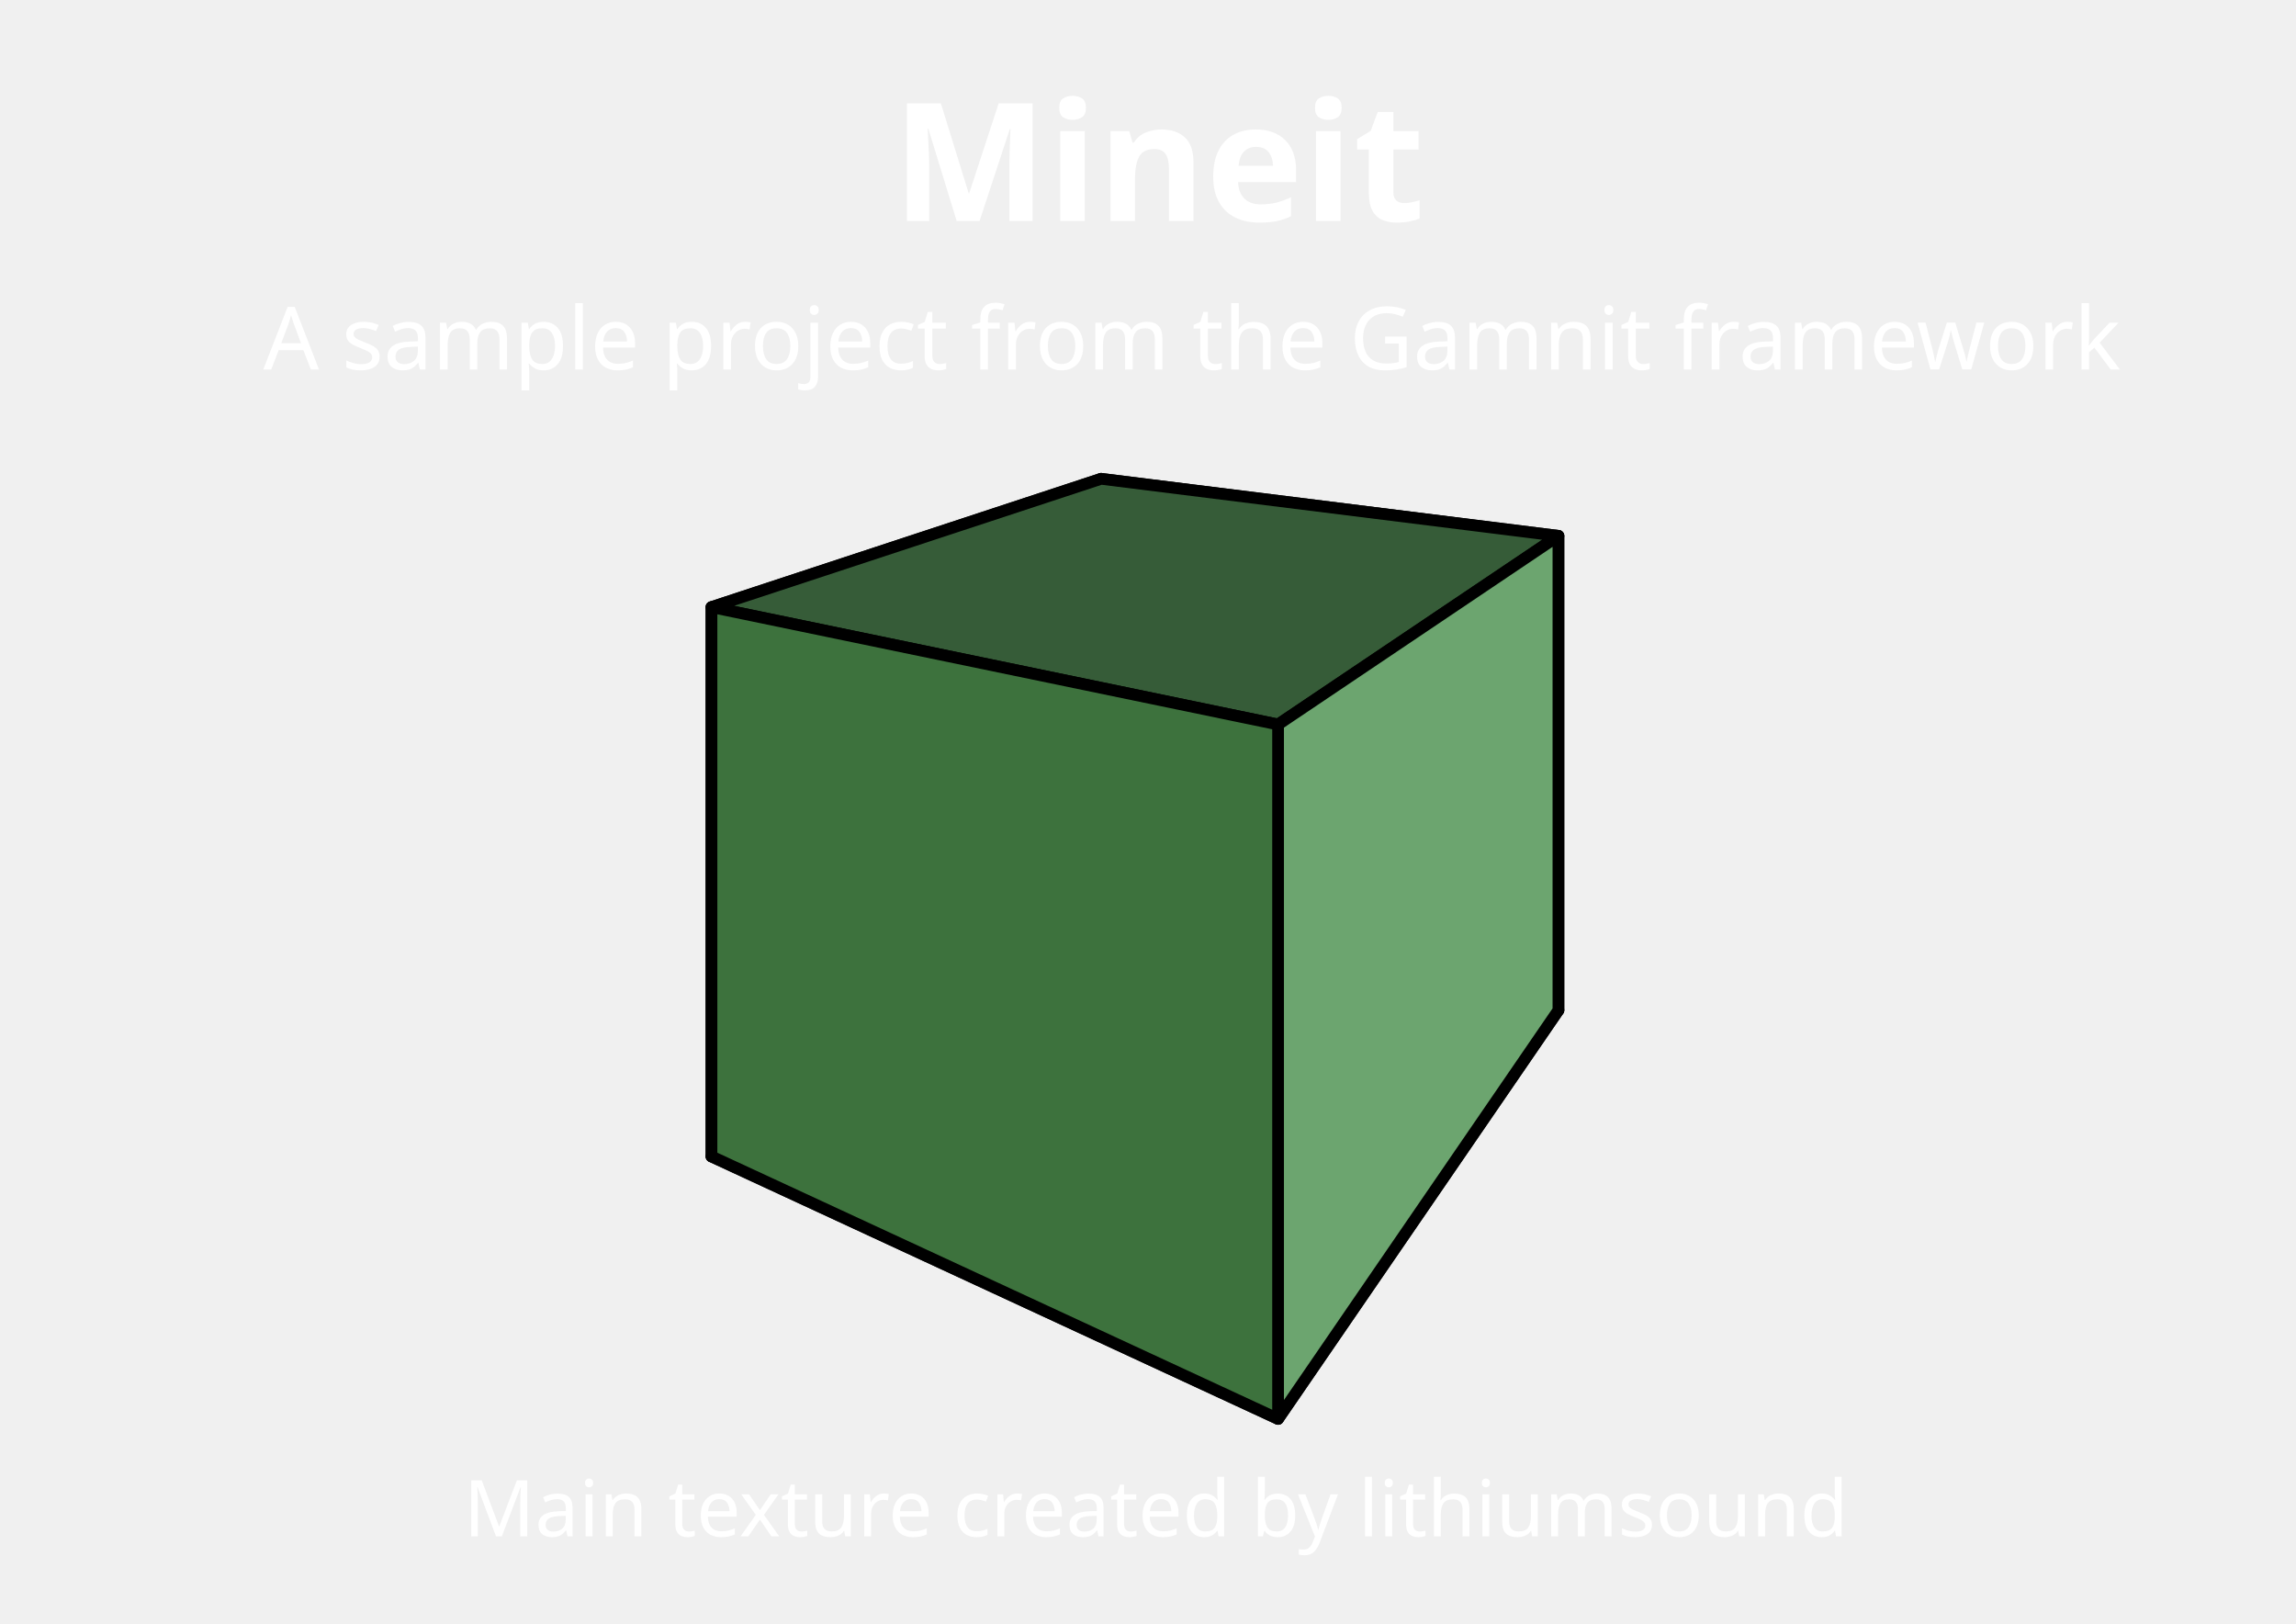
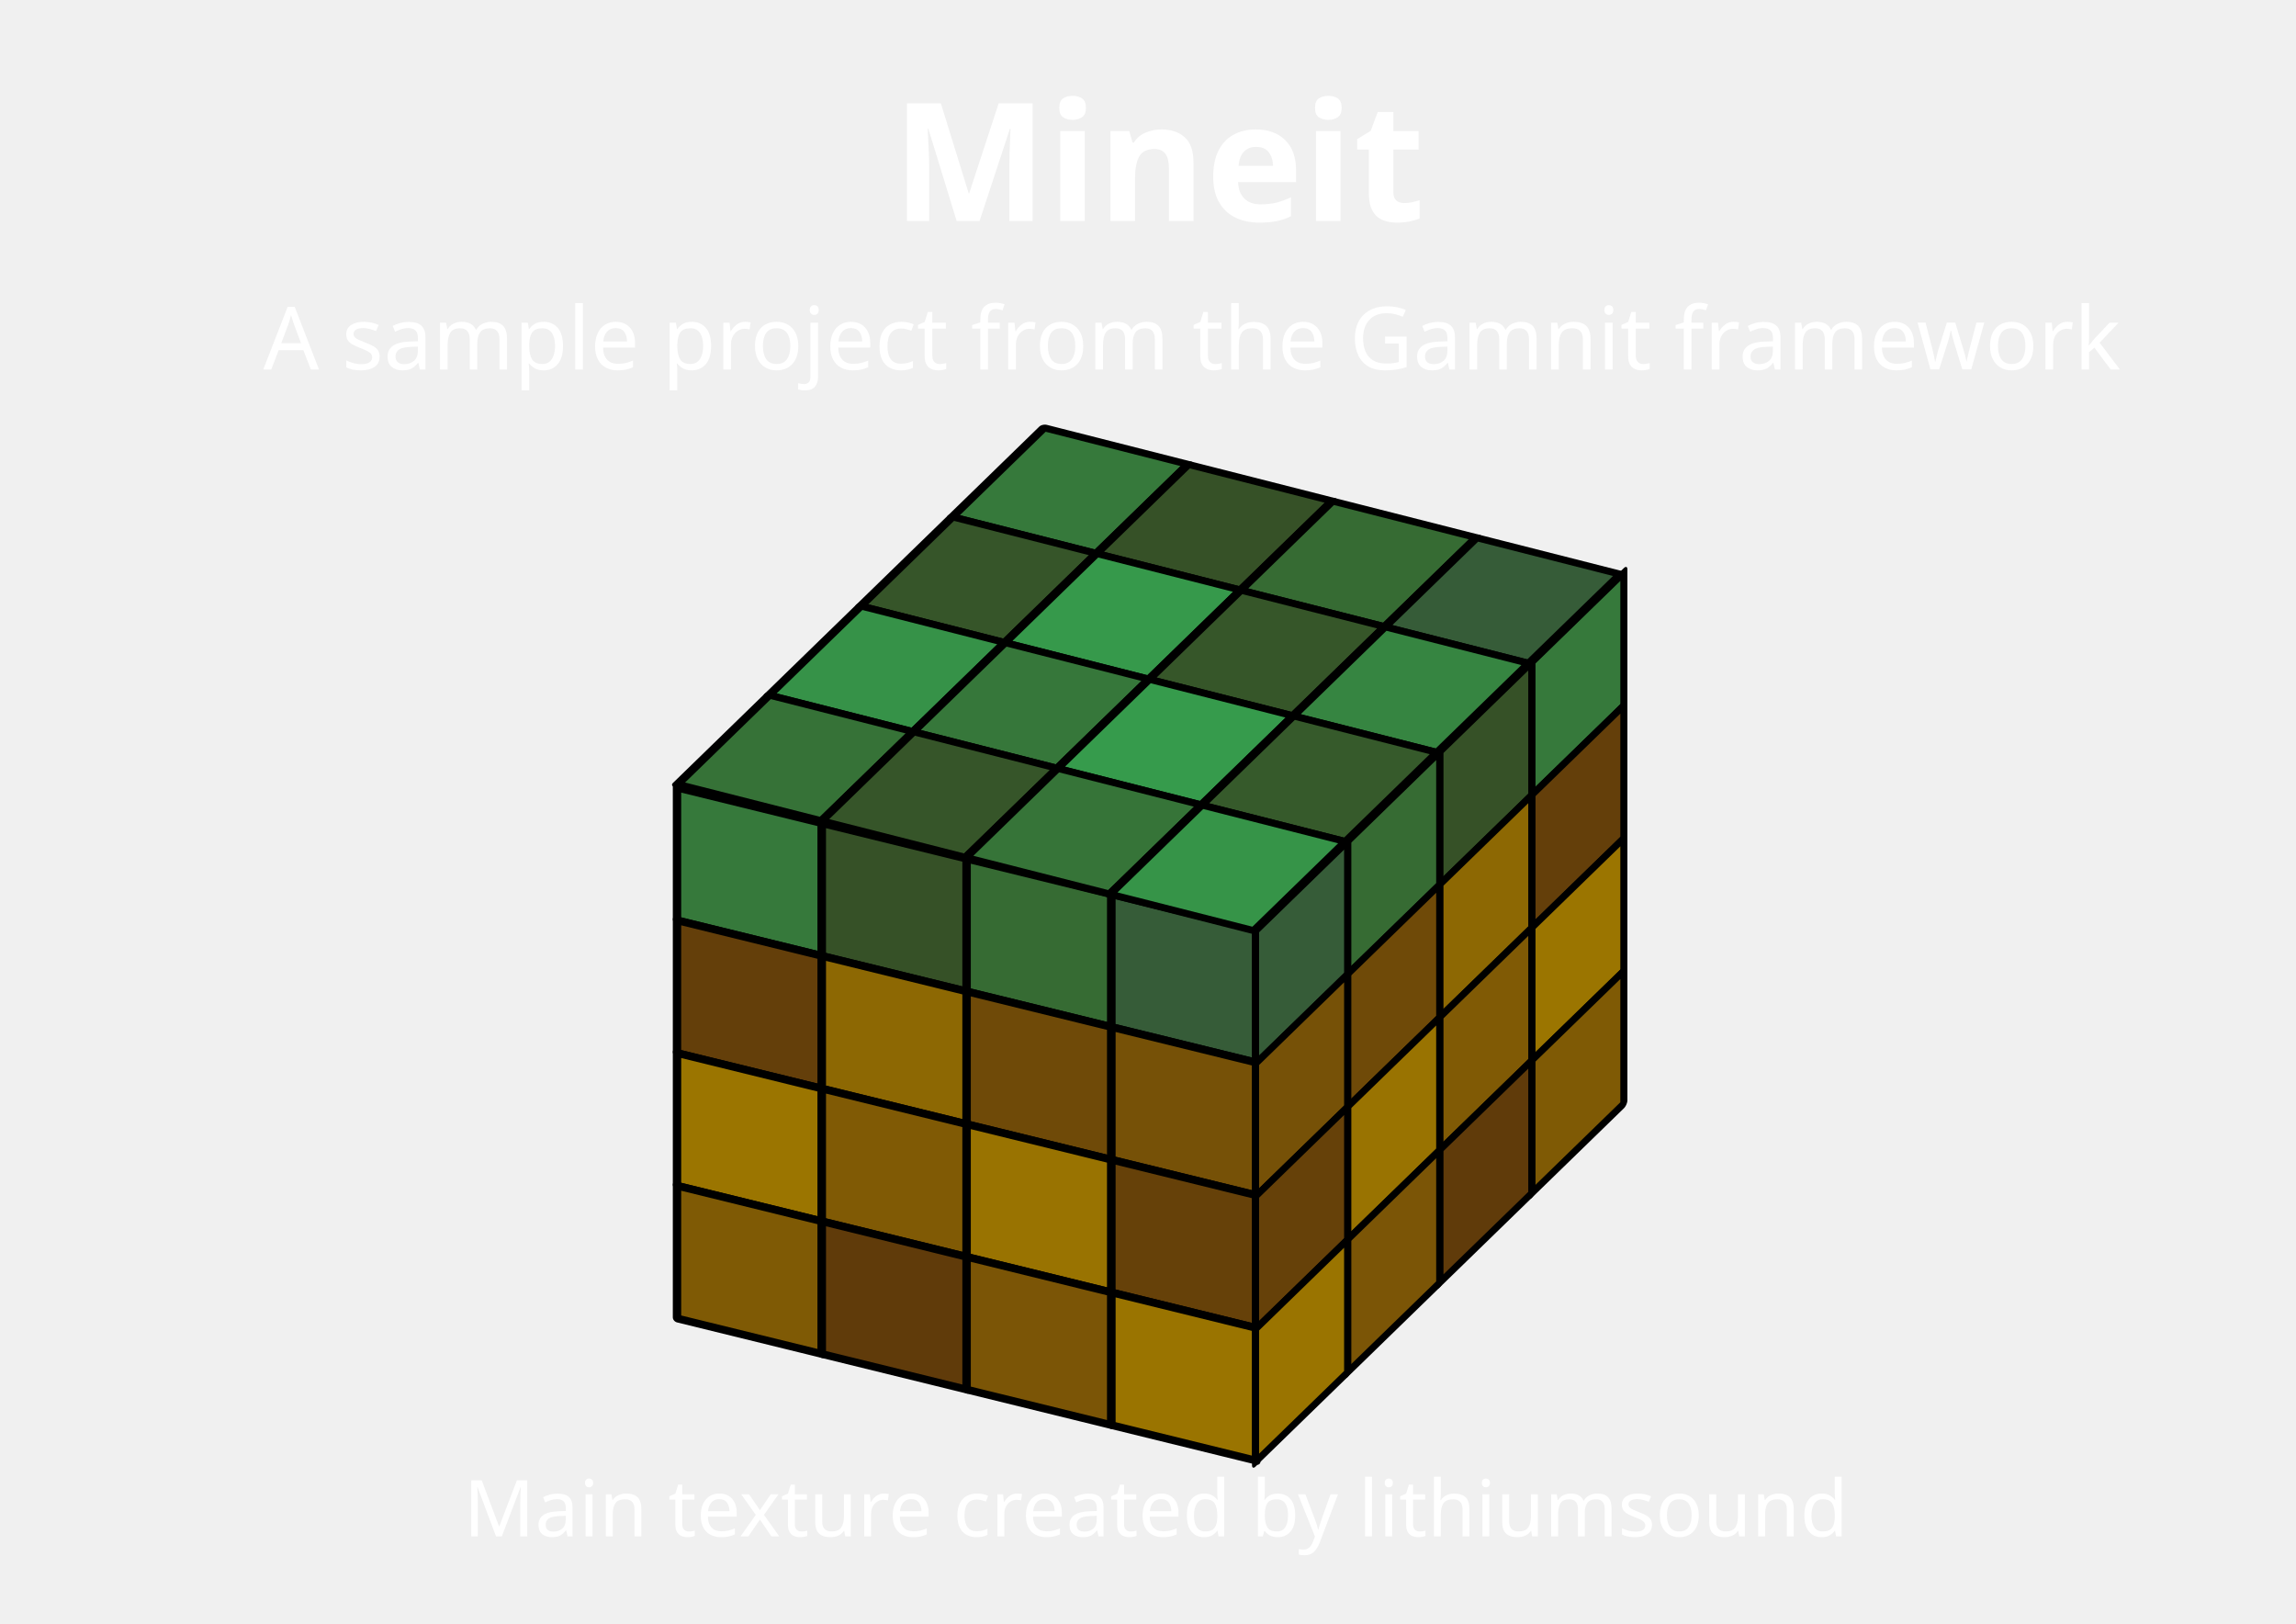
<svg xmlns="http://www.w3.org/2000/svg" width="1052.362" height="744.094" id="svg2" version="1.1">
  <defs id="defs4">
    </defs>
  <g id="layer1" transform="translate(0,-308.2677)">
-     <g style="fill:#000000;fill-opacity:1;stroke:#000000;stroke-width:5;stroke-linejoin:round;stroke-miterlimit:4;stroke-opacity:1;stroke-dasharray:none" id="g3017">
-       <path id="path3027" style="fill:#afafde;fill-rule:evenodd;stroke:#000000;stroke-width:5.367;stroke-linejoin:round;stroke-miterlimit:4;stroke-opacity:1;stroke-dasharray:none" d="M 326.11,838.235 585.801,958.506 714.296,771.221 504.686,711.855 z" />
-       <path id="path3019" style="fill:#353564;fill-rule:evenodd;stroke:#000000;stroke-width:5.367;stroke-linejoin:round;stroke-miterlimit:4;stroke-opacity:1;stroke-dasharray:none" d="m 326.11,586.487 0,251.748 178.576,-126.38 0,-184.165 z" />
-       <path id="path3029" style="fill:#e9e9ff;fill-rule:evenodd;stroke:#000000;stroke-width:5.367;stroke-linejoin:round;stroke-miterlimit:4;stroke-opacity:1;stroke-dasharray:none" d="m 504.686,527.689 209.609,26.15 0,217.381 -209.609,-59.366 z" />
-       <path id="path3021" style="fill:#365c38;fill-opacity:1;fill-rule:evenodd;stroke:#000000;stroke-width:5.367;stroke-linejoin:round;stroke-miterlimit:4;stroke-opacity:1;stroke-dasharray:none" d="M 326.11,586.487 585.801,640.29 714.296,553.839 504.686,527.689 z" />
-       <path id="path3025" style="fill:#6ca56f;fill-opacity:1;fill-rule:evenodd;stroke:#000000;stroke-width:5.367;stroke-linejoin:round;stroke-miterlimit:4;stroke-opacity:1;stroke-dasharray:none" d="m 585.801,640.29 0,318.215 128.495,-187.285 0,-217.381 z" />
-       <path id="path3023" style="fill:#3d723d;fill-opacity:1;fill-rule:evenodd;stroke:#000000;stroke-width:5.367;stroke-linejoin:round;stroke-miterlimit:4;stroke-opacity:1;stroke-dasharray:none" d="m 326.11,586.487 259.69,53.804 0,318.215 -259.69,-120.271 z" />
-     </g>
    <text xml:space="preserve" style="font-size:75.476px;font-style:normal;font-weight:normal;line-height:125%;letter-spacing:0px;word-spacing:0px;fill:#ffffff;fill-opacity:1;stroke:none;font-family:Sans" x="408.902" y="409.544" id="text3006">
      <tspan id="tspan3008" x="408.902" y="409.544" style="font-style:normal;font-variant:normal;font-weight:bold;font-stretch:normal;fill:#ffffff;font-family:Droid Sans;-inkscape-font-specification:Droid Sans Bold">Mineit</tspan>
    </text>
    <text id="text3010" y="477.586" x="120.678" style="font-size:40px;font-style:normal;font-weight:normal;line-height:125%;letter-spacing:0px;word-spacing:0px;fill:#ffffff;fill-opacity:1;stroke:none;font-family:Sans" xml:space="preserve">
      <tspan style="font-style:normal;font-variant:normal;font-weight:normal;font-stretch:normal;fill:#ffffff;font-family:Droid Sans;-inkscape-font-specification:Droid Sans" y="477.586" x="120.678" id="tspan3014">A sample project from the Gamnit framework</tspan>
    </text>
    <text id="text3016" y="1012.347" x="212.524" style="font-size:35.981px;font-style:normal;font-weight:normal;line-height:125%;letter-spacing:0px;word-spacing:0px;fill:#ffffff;fill-opacity:1;stroke:none;font-family:Sans" xml:space="preserve">
      <tspan style="font-style:normal;font-variant:normal;font-weight:normal;font-stretch:normal;fill:#ffffff;font-family:Droid Sans;-inkscape-font-specification:Droid Sans" y="1012.347" x="212.524" id="tspan3018">Main texture created by lithiumsound</tspan>
    </text>
+     <g transform="matrix(1.037004,0,0,0.950237,261.8623,-17.475)" id="g3845" style="stroke-width:3.774;stroke-miterlimit:4;stroke-dasharray:none">
+       <rect style="fill:#36793b;fill-opacity:1;stroke:#000000;stroke-width:3.84;stroke-linecap:round;stroke-linejoin:round;stroke-miterlimit:4;stroke-opacity:1;stroke-dasharray:none" id="rect4000" width="66.258" height="64" x="48.362" y="710.119" transform="matrix(0.9659258,0.258819,0,1,0,0)" />
+       <rect style="fill:#643f0a;fill-opacity:1;stroke:#000000;stroke-width:3.84;stroke-linecap:round;stroke-linejoin:round;stroke-miterlimit:4;stroke-opacity:1;stroke-dasharray:none" id="rect4002" width="66.258" height="64" x="48.362" y="774.119" transform="matrix(0.9659258,0.258819,0,1,0,0)" />
+       <rect style="fill:#9b7500;fill-opacity:1;stroke:#000000;stroke-width:3.84;stroke-linecap:round;stroke-linejoin:round;stroke-miterlimit:4;stroke-opacity:1;stroke-dasharray:none" id="rect4004" width="66.258" height="64" x="48.362" y="838.119" transform="matrix(0.9659258,0.258819,0,1,0,0)" />
+       <rect style="fill:#7f5a05;fill-opacity:1;stroke:#000000;stroke-width:3.84;stroke-linecap:round;stroke-linejoin:round;stroke-miterlimit:4;stroke-opacity:1;stroke-dasharray:none" id="rect4006" width="66.258" height="64" x="48.362" y="902.119" transform="matrix(0.9659258,0.258819,0,1,0,0)" />
+       <rect style="fill:#365127;fill-opacity:1;stroke:#000000;stroke-width:3.84;stroke-linecap:round;stroke-linejoin:round;stroke-miterlimit:4;stroke-opacity:1;stroke-dasharray:none" id="rect4008" width="66.258" height="64" x="114.62" y="710.119" transform="matrix(0.9659258,0.258819,0,1,0,0)" />
+       <rect style="fill:#8d6803;fill-opacity:1;stroke:#000000;stroke-width:3.84;stroke-linecap:round;stroke-linejoin:round;stroke-miterlimit:4;stroke-opacity:1;stroke-dasharray:none" id="rect4010" width="66.258" height="64" x="114.62" y="774.119" transform="matrix(0.9659258,0.258819,0,1,0,0)" />
+       <rect style="fill:#805a05;fill-opacity:1;stroke:#000000;stroke-width:3.84;stroke-linecap:round;stroke-linejoin:round;stroke-miterlimit:4;stroke-opacity:1;stroke-dasharray:none" id="rect4012" width="66.258" height="64" x="114.62" y="838.119" transform="matrix(0.9659258,0.258819,0,1,0,0)" />
+       <rect style="fill:#603b0a;fill-opacity:1;stroke:#000000;stroke-width:3.84;stroke-linecap:round;stroke-linejoin:round;stroke-miterlimit:4;stroke-opacity:1;stroke-dasharray:none" id="rect4014" width="66.258" height="64" x="114.62" y="902.119" transform="matrix(0.9659258,0.258819,0,1,0,0)" />
+       <rect style="fill:#366b33;fill-opacity:1;stroke:#000000;stroke-width:3.84;stroke-linecap:round;stroke-linejoin:round;stroke-miterlimit:4;stroke-opacity:1;stroke-dasharray:none" id="rect4016" width="66.258" height="64" x="180.878" y="710.119" transform="matrix(0.9659258,0.258819,0,1,0,0)" />
+       <rect style="fill:#6f4a08;fill-opacity:1;stroke:#000000;stroke-width:3.84;stroke-linecap:round;stroke-linejoin:round;stroke-miterlimit:4;stroke-opacity:1;stroke-dasharray:none" id="rect4018" width="66.258" height="64" x="180.878" y="774.119" transform="matrix(0.9659258,0.258819,0,1,0,0)" />
+       <rect style="fill:#997301;fill-opacity:1;stroke:#000000;stroke-width:3.84;stroke-linecap:round;stroke-linejoin:round;stroke-miterlimit:4;stroke-opacity:1;stroke-dasharray:none" id="rect4020" width="66.258" height="64" x="180.878" y="838.119" transform="matrix(0.9659258,0.258819,0,1,0,0)" />
+       <rect style="fill:#7b5506;fill-opacity:1;stroke:#000000;stroke-width:3.84;stroke-linecap:round;stroke-linejoin:round;stroke-miterlimit:4;stroke-opacity:1;stroke-dasharray:none" id="rect4022" width="66.258" height="64" x="180.878" y="902.119" transform="matrix(0.9659258,0.258819,0,1,0,0)" />
+       <rect style="fill:#365c38;fill-opacity:1;stroke:#000000;stroke-width:3.84;stroke-linecap:round;stroke-linejoin:round;stroke-miterlimit:4;stroke-opacity:1;stroke-dasharray:none" id="rect4024" width="66.258" height="64" x="247.135" y="710.119" transform="matrix(0.9659258,0.258819,0,1,0,0)" />
+       <rect style="fill:#765107;fill-opacity:1;stroke:#000000;stroke-width:3.84;stroke-linecap:round;stroke-linejoin:round;stroke-miterlimit:4;stroke-opacity:1;stroke-dasharray:none" id="rect4026" width="66.258" height="64" x="247.135" y="774.119" transform="matrix(0.9659258,0.258819,0,1,0,0)" />
+       <rect style="fill:#664109;fill-opacity:1;stroke:#000000;stroke-width:3.84;stroke-linecap:round;stroke-linejoin:round;stroke-miterlimit:4;stroke-opacity:1;stroke-dasharray:none" id="rect4028" width="66.258" height="64" x="247.135" y="838.119" transform="matrix(0.9659258,0.258819,0,1,0,0)" />
+       <rect style="fill:#9a7400;fill-opacity:1;stroke:#000000;stroke-width:3.84;stroke-linecap:round;stroke-linejoin:round;stroke-miterlimit:4;stroke-opacity:1;stroke-dasharray:none" id="rect4030" width="66.258" height="64" x="247.135" y="902.119" transform="matrix(0.9659258,0.258819,0,1,0,0)" />
+     </g>
+     <g transform="matrix(1.037004,0,0,0.950237,261.8623,-17.475)" id="g3863" style="stroke-width:3.774;stroke-miterlimit:4;stroke-dasharray:none">
+       <rect transform="matrix(-0.6857526,0.7278347,0,1,0,0)" y="1112.792" x="-678.403" height="64" width="59.346" id="rect4032" style="fill:#36793b;fill-opacity:1;stroke:#000000;stroke-width:4.558;stroke-linecap:round;stroke-linejoin:round;stroke-miterlimit:4;stroke-opacity:1;stroke-dasharray:none" />
+       <rect transform="matrix(-0.6857526,0.7278347,0,1,0,0)" y="1176.792" x="-678.403" height="64" width="59.346" id="rect4034" style="fill:#643f0a;fill-opacity:1;stroke:#000000;stroke-width:4.558;stroke-linecap:round;stroke-linejoin:round;stroke-miterlimit:4;stroke-opacity:1;stroke-dasharray:none" />
+       <rect transform="matrix(-0.6857526,0.7278347,0,1,0,0)" y="1240.792" x="-678.403" height="64" width="59.346" id="rect4036" style="fill:#9b7500;fill-opacity:1;stroke:#000000;stroke-width:4.558;stroke-linecap:round;stroke-linejoin:round;stroke-miterlimit:4;stroke-opacity:1;stroke-dasharray:none" />
+       <rect transform="matrix(-0.6857526,0.7278347,0,1,0,0)" y="1304.792" x="-678.403" height="64" width="59.346" id="rect4038" style="fill:#7f5a05;fill-opacity:1;stroke:#000000;stroke-width:4.558;stroke-linecap:round;stroke-linejoin:round;stroke-miterlimit:4;stroke-opacity:1;stroke-dasharray:none" />
+       <rect transform="matrix(-0.6857526,0.7278347,0,1,0,0)" y="1112.792" x="-619.057" height="64" width="59.346" id="rect4040" style="fill:#365127;fill-opacity:1;stroke:#000000;stroke-width:4.558;stroke-linecap:round;stroke-linejoin:round;stroke-miterlimit:4;stroke-opacity:1;stroke-dasharray:none" />
+       <rect transform="matrix(-0.6857526,0.7278347,0,1,0,0)" y="1176.792" x="-619.057" height="64" width="59.346" id="rect4042" style="fill:#8d6803;fill-opacity:1;stroke:#000000;stroke-width:4.558;stroke-linecap:round;stroke-linejoin:round;stroke-miterlimit:4;stroke-opacity:1;stroke-dasharray:none" />
+       <rect transform="matrix(-0.6857526,0.7278347,0,1,0,0)" y="1240.792" x="-619.057" height="64" width="59.346" id="rect4044" style="fill:#805a05;fill-opacity:1;stroke:#000000;stroke-width:4.558;stroke-linecap:round;stroke-linejoin:round;stroke-miterlimit:4;stroke-opacity:1;stroke-dasharray:none" />
+       <rect transform="matrix(-0.6857526,0.7278347,0,1,0,0)" y="1304.792" x="-619.057" height="64" width="59.346" id="rect4046" style="fill:#603b0a;fill-opacity:1;stroke:#000000;stroke-width:4.558;stroke-linecap:round;stroke-linejoin:round;stroke-miterlimit:4;stroke-opacity:1;stroke-dasharray:none" />
+       <rect transform="matrix(-0.6857526,0.7278347,0,1,0,0)" y="1112.792" x="-559.71" height="64" width="59.346" id="rect4048" style="fill:#366b33;fill-opacity:1;stroke:#000000;stroke-width:4.558;stroke-linecap:round;stroke-linejoin:round;stroke-miterlimit:4;stroke-opacity:1;stroke-dasharray:none" />
+       <rect transform="matrix(-0.6857526,0.7278347,0,1,0,0)" y="1176.792" x="-559.71" height="64" width="59.346" id="rect4050" style="fill:#6f4a08;fill-opacity:1;stroke:#000000;stroke-width:4.558;stroke-linecap:round;stroke-linejoin:round;stroke-miterlimit:4;stroke-opacity:1;stroke-dasharray:none" />
+       <rect transform="matrix(-0.6857526,0.7278347,0,1,0,0)" y="1240.792" x="-559.71" height="64" width="59.346" id="rect4052" style="fill:#997301;fill-opacity:1;stroke:#000000;stroke-width:4.558;stroke-linecap:round;stroke-linejoin:round;stroke-miterlimit:4;stroke-opacity:1;stroke-dasharray:none" />
+       <rect transform="matrix(-0.6857526,0.7278347,0,1,0,0)" y="1304.792" x="-559.71" height="64" width="59.346" id="rect4054" style="fill:#7b5506;fill-opacity:1;stroke:#000000;stroke-width:4.558;stroke-linecap:round;stroke-linejoin:round;stroke-miterlimit:4;stroke-opacity:1;stroke-dasharray:none" />
+       <rect transform="matrix(-0.6857526,0.7278347,0,1,0,0)" y="1112.792" x="-500.364" height="64" width="59.346" id="rect4056" style="fill:#365c38;fill-opacity:1;stroke:#000000;stroke-width:4.558;stroke-linecap:round;stroke-linejoin:round;stroke-miterlimit:4;stroke-opacity:1;stroke-dasharray:none" />
+       <rect transform="matrix(-0.6857526,0.7278347,0,1,0,0)" y="1176.792" x="-500.364" height="64" width="59.346" id="rect4058" style="fill:#765107;fill-opacity:1;stroke:#000000;stroke-width:4.558;stroke-linecap:round;stroke-linejoin:round;stroke-miterlimit:4;stroke-opacity:1;stroke-dasharray:none" />
+       <rect transform="matrix(-0.6857526,0.7278347,0,1,0,0)" y="1240.792" x="-500.364" height="64" width="59.346" id="rect4060" style="fill:#664109;fill-opacity:1;stroke:#000000;stroke-width:4.558;stroke-linecap:round;stroke-linejoin:round;stroke-miterlimit:4;stroke-opacity:1;stroke-dasharray:none" />
+       <rect transform="matrix(-0.6857526,0.7278347,0,1,0,0)" y="1304.792" x="-500.364" height="64" width="59.346" id="rect4062" style="fill:#9a7400;fill-opacity:1;stroke:#000000;stroke-width:4.558;stroke-linecap:round;stroke-linejoin:round;stroke-miterlimit:4;stroke-opacity:1;stroke-dasharray:none" />
+     </g>
+     <g style="stroke-width:4.11;stroke-miterlimit:4;stroke-dasharray:none" transform="matrix(1.03234,0.2623326,-0.6561346,0.6381063,592.506,368.0843)" id="g4162">
+       <rect y="205.219" x="20" height="64" width="64" id="rect4130" style="fill:#36793b;fill-opacity:1;stroke:#000000;stroke-width:4.11;stroke-linecap:round;stroke-linejoin:round;stroke-miterlimit:4;stroke-opacity:1;stroke-dasharray:none" />
+       <rect y="269.219" x="20" height="64" width="64" id="rect4132" style="fill:#365529;fill-opacity:1;stroke:#000000;stroke-width:4.11;stroke-linecap:round;stroke-linejoin:round;stroke-miterlimit:4;stroke-opacity:1;stroke-dasharray:none" />
+       <rect y="333.219" x="20" height="64" width="64" id="rect4134" style="fill:#369248;fill-opacity:1;stroke:#000000;stroke-width:4.11;stroke-linecap:round;stroke-linejoin:round;stroke-miterlimit:4;stroke-opacity:1;stroke-dasharray:none" />
+       <rect y="397.219" x="20" height="64" width="64" id="rect4136" style="fill:#367237;fill-opacity:1;stroke:#000000;stroke-width:4.11;stroke-linecap:round;stroke-linejoin:round;stroke-miterlimit:4;stroke-opacity:1;stroke-dasharray:none" />
+       <rect y="205.219" x="84" height="64" width="64" id="rect4138" style="fill:#365127;fill-opacity:1;stroke:#000000;stroke-width:4.11;stroke-linecap:round;stroke-linejoin:round;stroke-miterlimit:4;stroke-opacity:1;stroke-dasharray:none" />
+       <rect y="269.219" x="84" height="64" width="64" id="rect4140" style="fill:#36994b;fill-opacity:1;stroke:#000000;stroke-width:4.11;stroke-linecap:round;stroke-linejoin:round;stroke-miterlimit:4;stroke-opacity:1;stroke-dasharray:none" />
+       <rect y="333.219" x="84" height="64" width="64" id="rect4142" style="fill:#36773a;fill-opacity:1;stroke:#000000;stroke-width:4.11;stroke-linecap:round;stroke-linejoin:round;stroke-miterlimit:4;stroke-opacity:1;stroke-dasharray:none" />
+       <rect y="397.219" x="84" height="64" width="64" id="rect4144" style="fill:#365529;fill-opacity:1;stroke:#000000;stroke-width:4.11;stroke-linecap:round;stroke-linejoin:round;stroke-miterlimit:4;stroke-opacity:1;stroke-dasharray:none" />
+       <rect y="205.219" x="148" height="64" width="64" id="rect4146" style="fill:#366b33;fill-opacity:1;stroke:#000000;stroke-width:4.11;stroke-linecap:round;stroke-linejoin:round;stroke-miterlimit:4;stroke-opacity:1;stroke-dasharray:none" />
+       <rect y="269.219" x="148" height="64" width="64" id="rect4148" style="fill:#365629;fill-opacity:1;stroke:#000000;stroke-width:4.11;stroke-linecap:round;stroke-linejoin:round;stroke-miterlimit:4;stroke-opacity:1;stroke-dasharray:none" />
+       <rect y="333.219" x="148" height="64" width="64" id="rect4150" style="fill:#369b4c;fill-opacity:1;stroke:#000000;stroke-width:4.11;stroke-linecap:round;stroke-linejoin:round;stroke-miterlimit:4;stroke-opacity:1;stroke-dasharray:none" />
+       <rect y="397.219" x="148" height="64" width="64" id="rect4152" style="fill:#367438;fill-opacity:1;stroke:#000000;stroke-width:4.11;stroke-linecap:round;stroke-linejoin:round;stroke-miterlimit:4;stroke-opacity:1;stroke-dasharray:none" />
+       <rect y="205.219" x="212" height="64" width="64" id="rect4154" style="fill:#365c38;fill-opacity:1;stroke:#000000;stroke-width:4.11;stroke-linecap:round;stroke-linejoin:round;stroke-miterlimit:4;stroke-opacity:1;stroke-dasharray:none" />
+       <rect y="269.219" x="212" height="64" width="64" id="rect4156" style="fill:#368541;fill-opacity:1;stroke:#000000;stroke-width:4.11;stroke-linecap:round;stroke-linejoin:round;stroke-miterlimit:4;stroke-opacity:1;stroke-dasharray:none" />
+       <rect y="333.219" x="212" height="64" width="64" id="rect4158" style="fill:#365a2b;fill-opacity:1;stroke:#000000;stroke-width:4.11;stroke-linecap:round;stroke-linejoin:round;stroke-miterlimit:4;stroke-opacity:1;stroke-dasharray:none" />
+       <rect y="397.219" x="212" height="64" width="64" id="rect4160" style="fill:#369448;fill-opacity:1;stroke:#000000;stroke-width:4.11;stroke-linecap:round;stroke-linejoin:round;stroke-miterlimit:4;stroke-opacity:1;stroke-dasharray:none" />
+     </g>
  </g>
</svg>
